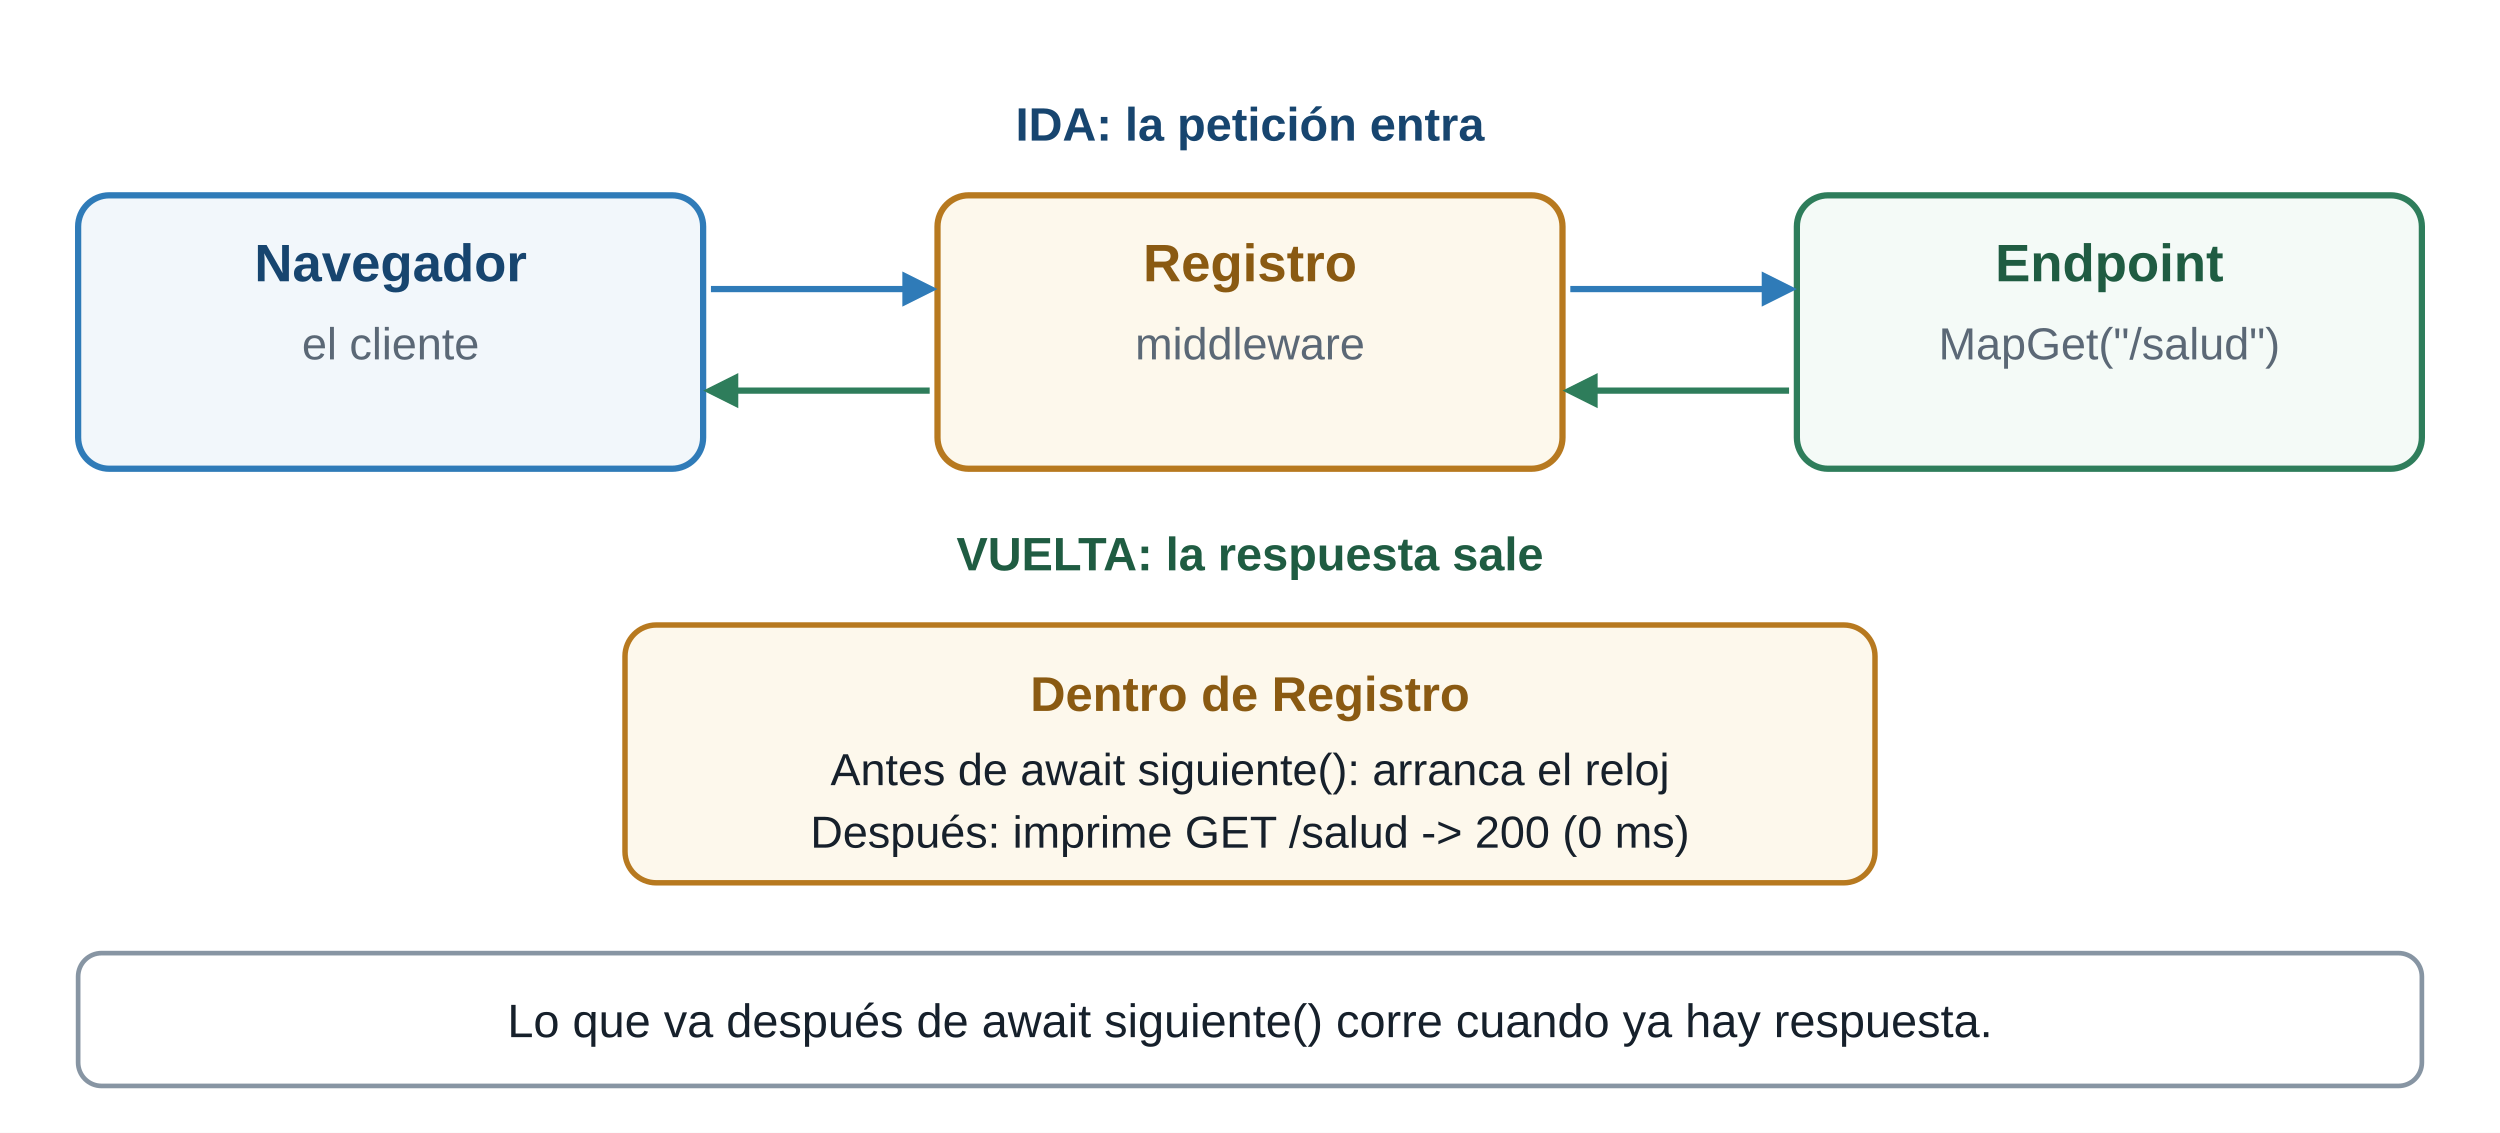
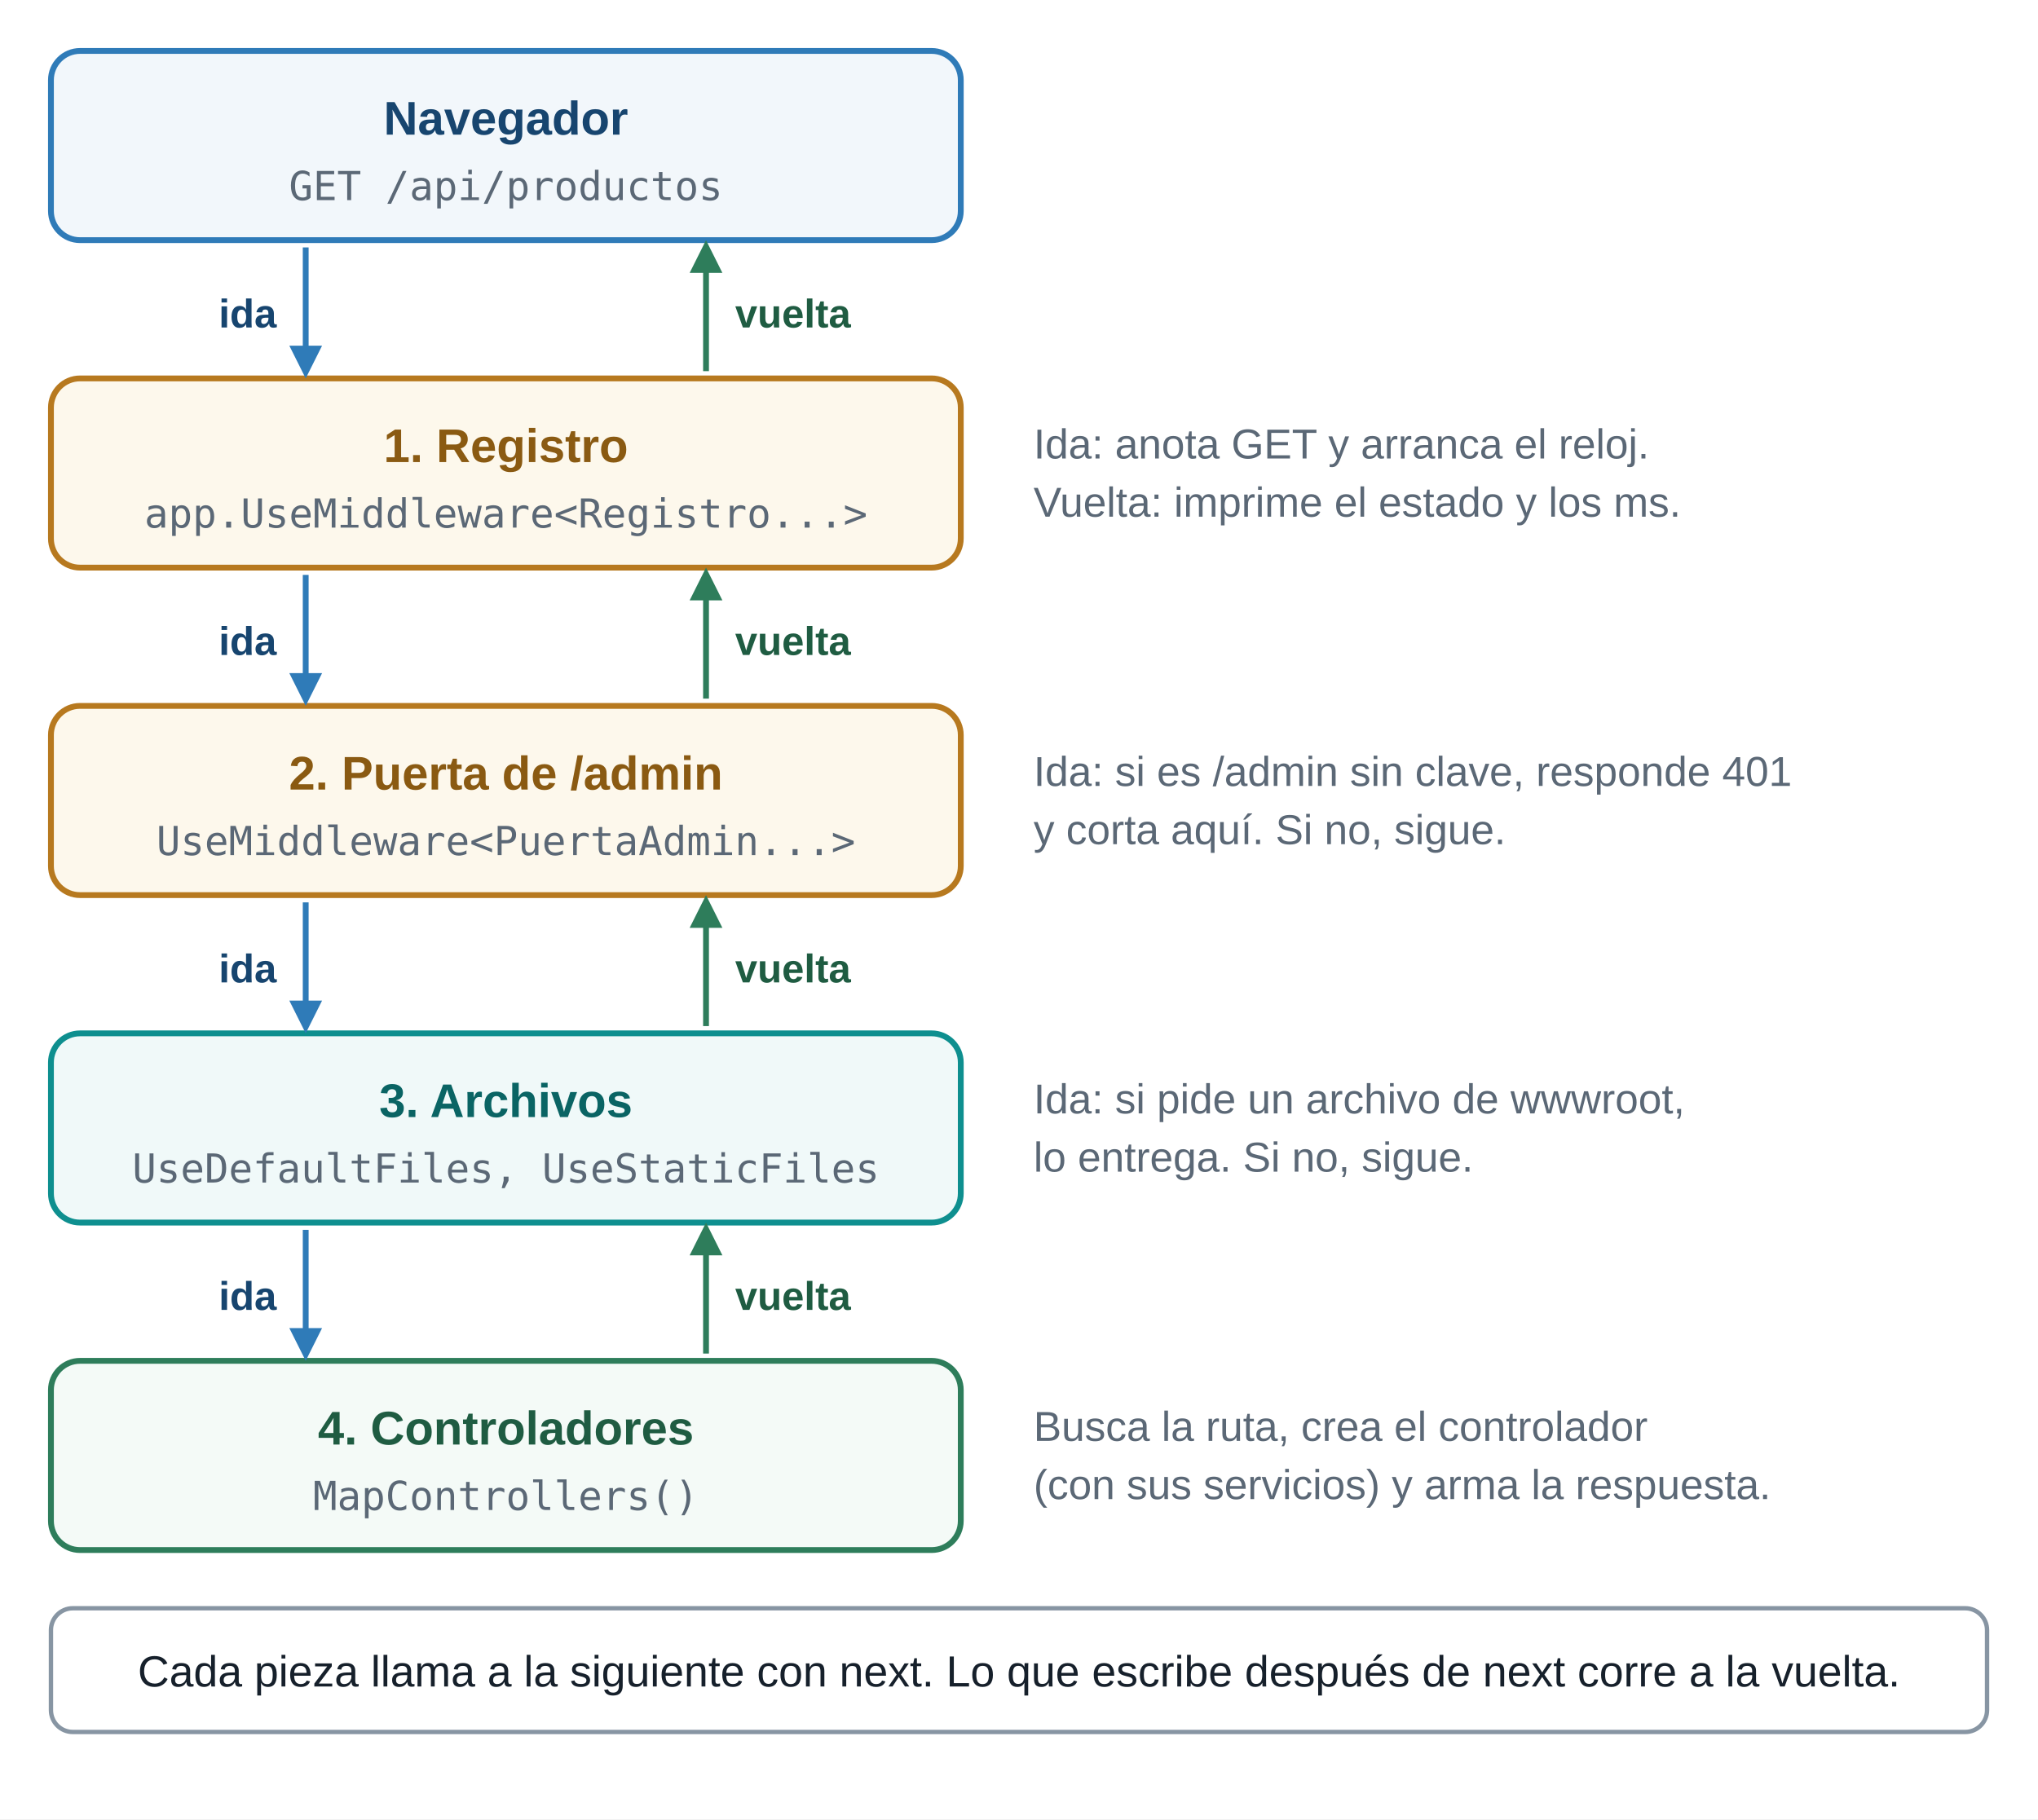
- <svg xmlns="http://www.w3.org/2000/svg" width="640" height="290" viewBox="0 0 640 290" role="img" aria-labelledby="t d">
+ <svg xmlns="http://www.w3.org/2000/svg" width="560" height="500" viewBox="0 0 560 500" role="img" aria-labelledby="t d">
  <defs>
    <marker id="f-azul" markerWidth="9" markerHeight="9" refX="7" refY="4.5" orient="auto" markerUnits="userSpaceOnUse">
      <path d="M0,0 L9,4.5 L0,9 Z" fill="#2f7bb8" />
    </marker>
    <marker id="f-verde" markerWidth="9" markerHeight="9" refX="7" refY="4.5" orient="auto" markerUnits="userSpaceOnUse">
      <path d="M0,0 L9,4.5 L0,9 Z" fill="#2e7d5b" />
    </marker>
-     <marker id="f-rojo" markerWidth="9" markerHeight="9" refX="7" refY="4.5" orient="auto" markerUnits="userSpaceOnUse">
-       <path d="M0,0 L9,4.5 L0,9 Z" fill="#a32d22" />
+     <marker id="f-ambar" markerWidth="9" markerHeight="9" refX="7" refY="4.5" orient="auto" markerUnits="userSpaceOnUse">
+       <path d="M0,0 L9,4.5 L0,9 Z" fill="#b7791f" />
    </marker>
    <marker id="f-teal" markerWidth="9" markerHeight="9" refX="7" refY="4.5" orient="auto" markerUnits="userSpaceOnUse">
      <path d="M0,0 L9,4.5 L0,9 Z" fill="#0e8f8f" />
    </marker>
-     <marker id="f-ambar" markerWidth="9" markerHeight="9" refX="7" refY="4.5" orient="auto" markerUnits="userSpaceOnUse">
-       <path d="M0,0 L9,4.5 L0,9 Z" fill="#b7791f" />
+     <marker id="f-viol" markerWidth="9" markerHeight="9" refX="7" refY="4.5" orient="auto" markerUnits="userSpaceOnUse">
+       <path d="M0,0 L9,4.5 L0,9 Z" fill="#7a4fa0" />
+     </marker>
+     <marker id="f-rojo" markerWidth="9" markerHeight="9" refX="7" refY="4.5" orient="auto" markerUnits="userSpaceOnUse">
+       <path d="M0,0 L9,4.5 L0,9 Z" fill="#a32d22" />
    </marker>
    <marker id="f-gris" markerWidth="9" markerHeight="9" refX="7" refY="4.5" orient="auto" markerUnits="userSpaceOnUse">
      <path d="M0,0 L9,4.5 L0,9 Z" fill="#8795a3" />
    </marker>
-     <marker id="f-viol" markerWidth="9" markerHeight="9" refX="7" refY="4.5" orient="auto" markerUnits="userSpaceOnUse">
-       <path d="M0,0 L9,4.5 L0,9 Z" fill="#7a4fa0" />
-     </marker>
  </defs>
-   <rect x="0" y="0" width="640" height="290" fill="#ffffff" />
+   <rect x="0" y="0" width="560" height="500" fill="#ffffff" />
  <g font-family="Segoe UI, Helvetica Neue, Arial, sans-serif">
-     <rect x="20" y="50" width="160" height="70" rx="8" fill="#f2f7fb" stroke="#2f7bb8" stroke-width="1.6" />
-     <text x="100.0" y="72" font-size="13.5" fill="#17456f" font-weight="700" text-anchor="middle" font-family="Segoe UI, Helvetica Neue, Arial, sans-serif" xml:space="preserve">Navegador</text>
-     <text x="100.0" y="92" font-size="11.5" fill="#5b6876" font-weight="400" text-anchor="middle" font-family="Segoe UI, Helvetica Neue, Arial, sans-serif" xml:space="preserve">el cliente</text>
-     <rect x="240" y="50" width="160" height="70" rx="8" fill="#fdf8ec" stroke="#b7791f" stroke-width="1.6" />
-     <text x="320.0" y="72" font-size="13.5" fill="#8a5a12" font-weight="700" text-anchor="middle" font-family="Segoe UI, Helvetica Neue, Arial, sans-serif" xml:space="preserve">Registro</text>
-     <text x="320.0" y="92" font-size="11.5" fill="#5b6876" font-weight="400" text-anchor="middle" font-family="Segoe UI, Helvetica Neue, Arial, sans-serif" xml:space="preserve">middleware</text>
-     <rect x="460" y="50" width="160" height="70" rx="8" fill="#f4faf7" stroke="#2e7d5b" stroke-width="1.6" />
-     <text x="540.0" y="72" font-size="13.5" fill="#1f5c42" font-weight="700" text-anchor="middle" font-family="Segoe UI, Helvetica Neue, Arial, sans-serif" xml:space="preserve">Endpoint</text>
-     <text x="540.0" y="92" font-size="11.5" fill="#5b6876" font-weight="400" text-anchor="middle" font-family="Segoe UI, Helvetica Neue, Arial, sans-serif" xml:space="preserve">MapGet("/salud")</text>
-     <path d="M 182 74 L 238 74" fill="none" stroke="#2f7bb8" stroke-width="1.6" marker-end="url(#f-azul)" />
-     <path d="M 402 74 L 458 74" fill="none" stroke="#2f7bb8" stroke-width="1.6" marker-end="url(#f-azul)" />
-     <path d="M 458 100 L 402 100" fill="none" stroke="#2e7d5b" stroke-width="1.6" marker-end="url(#f-verde)" />
-     <path d="M 238 100 L 182 100" fill="none" stroke="#2e7d5b" stroke-width="1.6" marker-end="url(#f-verde)" />
-     <text x="320" y="36" font-size="12" fill="#17456f" font-weight="700" text-anchor="middle" font-family="Segoe UI, Helvetica Neue, Arial, sans-serif" xml:space="preserve">IDA: la petición entra</text>
-     <text x="320" y="146" font-size="12" fill="#1f5c42" font-weight="700" text-anchor="middle" font-family="Segoe UI, Helvetica Neue, Arial, sans-serif" xml:space="preserve">VUELTA: la respuesta sale</text>
-     <rect x="160" y="160" width="320" height="66" rx="8" fill="#fdf8ec" stroke="#b7791f" stroke-width="1.4" />
-     <text x="320" y="182" font-size="12.5" fill="#8a5a12" font-weight="700" text-anchor="middle" font-family="Segoe UI, Helvetica Neue, Arial, sans-serif" xml:space="preserve">Dentro de Registro</text>
-     <text x="320" y="201" font-size="11.5" fill="#16202b" font-weight="400" text-anchor="middle" font-family="Segoe UI, Helvetica Neue, Arial, sans-serif" xml:space="preserve">Antes de await siguiente(): arranca el reloj</text>
-     <text x="320" y="217" font-size="11.5" fill="#16202b" font-weight="400" text-anchor="middle" font-family="Segoe UI, Helvetica Neue, Arial, sans-serif" xml:space="preserve">Después: imprime GET /salud -&gt; 200 (0 ms)</text>
-     <rect x="20" y="244" width="600" height="34" rx="6" fill="#ffffff" stroke="#8795a3" stroke-width="1.2" />
-     <text x="320.0" y="265.5" font-size="12" fill="#16202b" font-weight="400" text-anchor="middle" font-family="Segoe UI, Helvetica Neue, Arial, sans-serif" xml:space="preserve">Lo que va después de await siguiente() corre cuando ya hay respuesta.</text>
+     <rect x="14" y="14" width="250" height="52" rx="8" fill="#f2f7fb" stroke="#2f7bb8" stroke-width="1.6" />
+     <text x="139.0" y="37.0" font-size="13" fill="#17456f" font-weight="700" text-anchor="middle" font-family="Segoe UI, Helvetica Neue, Arial, sans-serif" xml:space="preserve">Navegador</text>
+     <text x="139.0" y="55.0" font-size="11" fill="#5b6876" font-weight="400" text-anchor="middle" font-family="Cascadia Mono, Consolas, monospace" xml:space="preserve">GET /api/productos</text>
+     <rect x="14" y="104" width="250" height="52" rx="8" fill="#fdf8ec" stroke="#b7791f" stroke-width="1.6" />
+     <text x="139.0" y="127.0" font-size="13" fill="#8a5a12" font-weight="700" text-anchor="middle" font-family="Segoe UI, Helvetica Neue, Arial, sans-serif" xml:space="preserve">1. Registro</text>
+     <text x="139.0" y="145.0" font-size="11" fill="#5b6876" font-weight="400" text-anchor="middle" font-family="Cascadia Mono, Consolas, monospace" xml:space="preserve">app.UseMiddleware&lt;Registro...&gt;</text>
+     <text x="284" y="126" font-size="11.5" fill="#5b6876" font-weight="400" text-anchor="start" font-family="Segoe UI, Helvetica Neue, Arial, sans-serif" xml:space="preserve">Ida: anota GET y arranca el reloj.</text>
+     <text x="284" y="142" font-size="11.5" fill="#5b6876" font-weight="400" text-anchor="start" font-family="Segoe UI, Helvetica Neue, Arial, sans-serif" xml:space="preserve">Vuelta: imprime el estado y los ms.</text>
+     <rect x="14" y="194" width="250" height="52" rx="8" fill="#fdf8ec" stroke="#b7791f" stroke-width="1.6" />
+     <text x="139.0" y="217.0" font-size="13" fill="#8a5a12" font-weight="700" text-anchor="middle" font-family="Segoe UI, Helvetica Neue, Arial, sans-serif" xml:space="preserve">2. Puerta de /admin</text>
+     <text x="139.0" y="235.0" font-size="11" fill="#5b6876" font-weight="400" text-anchor="middle" font-family="Cascadia Mono, Consolas, monospace" xml:space="preserve">UseMiddleware&lt;PuertaAdmin...&gt;</text>
+     <text x="284" y="216" font-size="11.5" fill="#5b6876" font-weight="400" text-anchor="start" font-family="Segoe UI, Helvetica Neue, Arial, sans-serif" xml:space="preserve">Ida: si es /admin sin clave, responde 401</text>
+     <text x="284" y="232" font-size="11.5" fill="#5b6876" font-weight="400" text-anchor="start" font-family="Segoe UI, Helvetica Neue, Arial, sans-serif" xml:space="preserve">y corta aquí. Si no, sigue.</text>
+     <rect x="14" y="284" width="250" height="52" rx="8" fill="#f0f9f9" stroke="#0e8f8f" stroke-width="1.6" />
+     <text x="139.0" y="307.0" font-size="13" fill="#0a6464" font-weight="700" text-anchor="middle" font-family="Segoe UI, Helvetica Neue, Arial, sans-serif" xml:space="preserve">3. Archivos</text>
+     <text x="139.0" y="325.0" font-size="11" fill="#5b6876" font-weight="400" text-anchor="middle" font-family="Cascadia Mono, Consolas, monospace" xml:space="preserve">UseDefaultFiles, UseStaticFiles</text>
+     <text x="284" y="306" font-size="11.5" fill="#5b6876" font-weight="400" text-anchor="start" font-family="Segoe UI, Helvetica Neue, Arial, sans-serif" xml:space="preserve">Ida: si pide un archivo de wwwroot,</text>
+     <text x="284" y="322" font-size="11.5" fill="#5b6876" font-weight="400" text-anchor="start" font-family="Segoe UI, Helvetica Neue, Arial, sans-serif" xml:space="preserve">lo entrega. Si no, sigue.</text>
+     <rect x="14" y="374" width="250" height="52" rx="8" fill="#f4faf7" stroke="#2e7d5b" stroke-width="1.6" />
+     <text x="139.0" y="397.0" font-size="13" fill="#1f5c42" font-weight="700" text-anchor="middle" font-family="Segoe UI, Helvetica Neue, Arial, sans-serif" xml:space="preserve">4. Controladores</text>
+     <text x="139.0" y="415.0" font-size="11" fill="#5b6876" font-weight="400" text-anchor="middle" font-family="Cascadia Mono, Consolas, monospace" xml:space="preserve">MapControllers()</text>
+     <text x="284" y="396" font-size="11.5" fill="#5b6876" font-weight="400" text-anchor="start" font-family="Segoe UI, Helvetica Neue, Arial, sans-serif" xml:space="preserve">Busca la ruta, crea el controlador</text>
+     <text x="284" y="412" font-size="11.5" fill="#5b6876" font-weight="400" text-anchor="start" font-family="Segoe UI, Helvetica Neue, Arial, sans-serif" xml:space="preserve">(con sus servicios) y arma la respuesta.</text>
+     <path d="M 84 68 L 84 102" fill="none" stroke="#2f7bb8" stroke-width="1.6" marker-end="url(#f-azul)" />
+     <path d="M 194 102 L 194 68" fill="none" stroke="#2e7d5b" stroke-width="1.6" marker-end="url(#f-verde)" />
+     <text x="76" y="90" font-size="11" fill="#17456f" font-weight="700" text-anchor="end" font-family="Segoe UI, Helvetica Neue, Arial, sans-serif" xml:space="preserve">ida</text>
+     <text x="202" y="90" font-size="11" fill="#1f5c42" font-weight="700" text-anchor="start" font-family="Segoe UI, Helvetica Neue, Arial, sans-serif" xml:space="preserve">vuelta</text>
+     <path d="M 84 158 L 84 192" fill="none" stroke="#2f7bb8" stroke-width="1.6" marker-end="url(#f-azul)" />
+     <path d="M 194 192 L 194 158" fill="none" stroke="#2e7d5b" stroke-width="1.6" marker-end="url(#f-verde)" />
+     <text x="76" y="180" font-size="11" fill="#17456f" font-weight="700" text-anchor="end" font-family="Segoe UI, Helvetica Neue, Arial, sans-serif" xml:space="preserve">ida</text>
+     <text x="202" y="180" font-size="11" fill="#1f5c42" font-weight="700" text-anchor="start" font-family="Segoe UI, Helvetica Neue, Arial, sans-serif" xml:space="preserve">vuelta</text>
+     <path d="M 84 248 L 84 282" fill="none" stroke="#2f7bb8" stroke-width="1.6" marker-end="url(#f-azul)" />
+     <path d="M 194 282 L 194 248" fill="none" stroke="#2e7d5b" stroke-width="1.6" marker-end="url(#f-verde)" />
+     <text x="76" y="270" font-size="11" fill="#17456f" font-weight="700" text-anchor="end" font-family="Segoe UI, Helvetica Neue, Arial, sans-serif" xml:space="preserve">ida</text>
+     <text x="202" y="270" font-size="11" fill="#1f5c42" font-weight="700" text-anchor="start" font-family="Segoe UI, Helvetica Neue, Arial, sans-serif" xml:space="preserve">vuelta</text>
+     <path d="M 84 338 L 84 372" fill="none" stroke="#2f7bb8" stroke-width="1.6" marker-end="url(#f-azul)" />
+     <path d="M 194 372 L 194 338" fill="none" stroke="#2e7d5b" stroke-width="1.6" marker-end="url(#f-verde)" />
+     <text x="76" y="360" font-size="11" fill="#17456f" font-weight="700" text-anchor="end" font-family="Segoe UI, Helvetica Neue, Arial, sans-serif" xml:space="preserve">ida</text>
+     <text x="202" y="360" font-size="11" fill="#1f5c42" font-weight="700" text-anchor="start" font-family="Segoe UI, Helvetica Neue, Arial, sans-serif" xml:space="preserve">vuelta</text>
+     <rect x="14" y="442" width="532" height="34" rx="6" fill="#ffffff" stroke="#8795a3" stroke-width="1.2" />
+     <text x="280.0" y="463.5" font-size="12" fill="#16202b" font-weight="400" text-anchor="middle" font-family="Segoe UI, Helvetica Neue, Arial, sans-serif" xml:space="preserve">Cada pieza llama a la siguiente con next. Lo que escribe después de next corre a la vuelta.</text>
  </g>
</svg>
